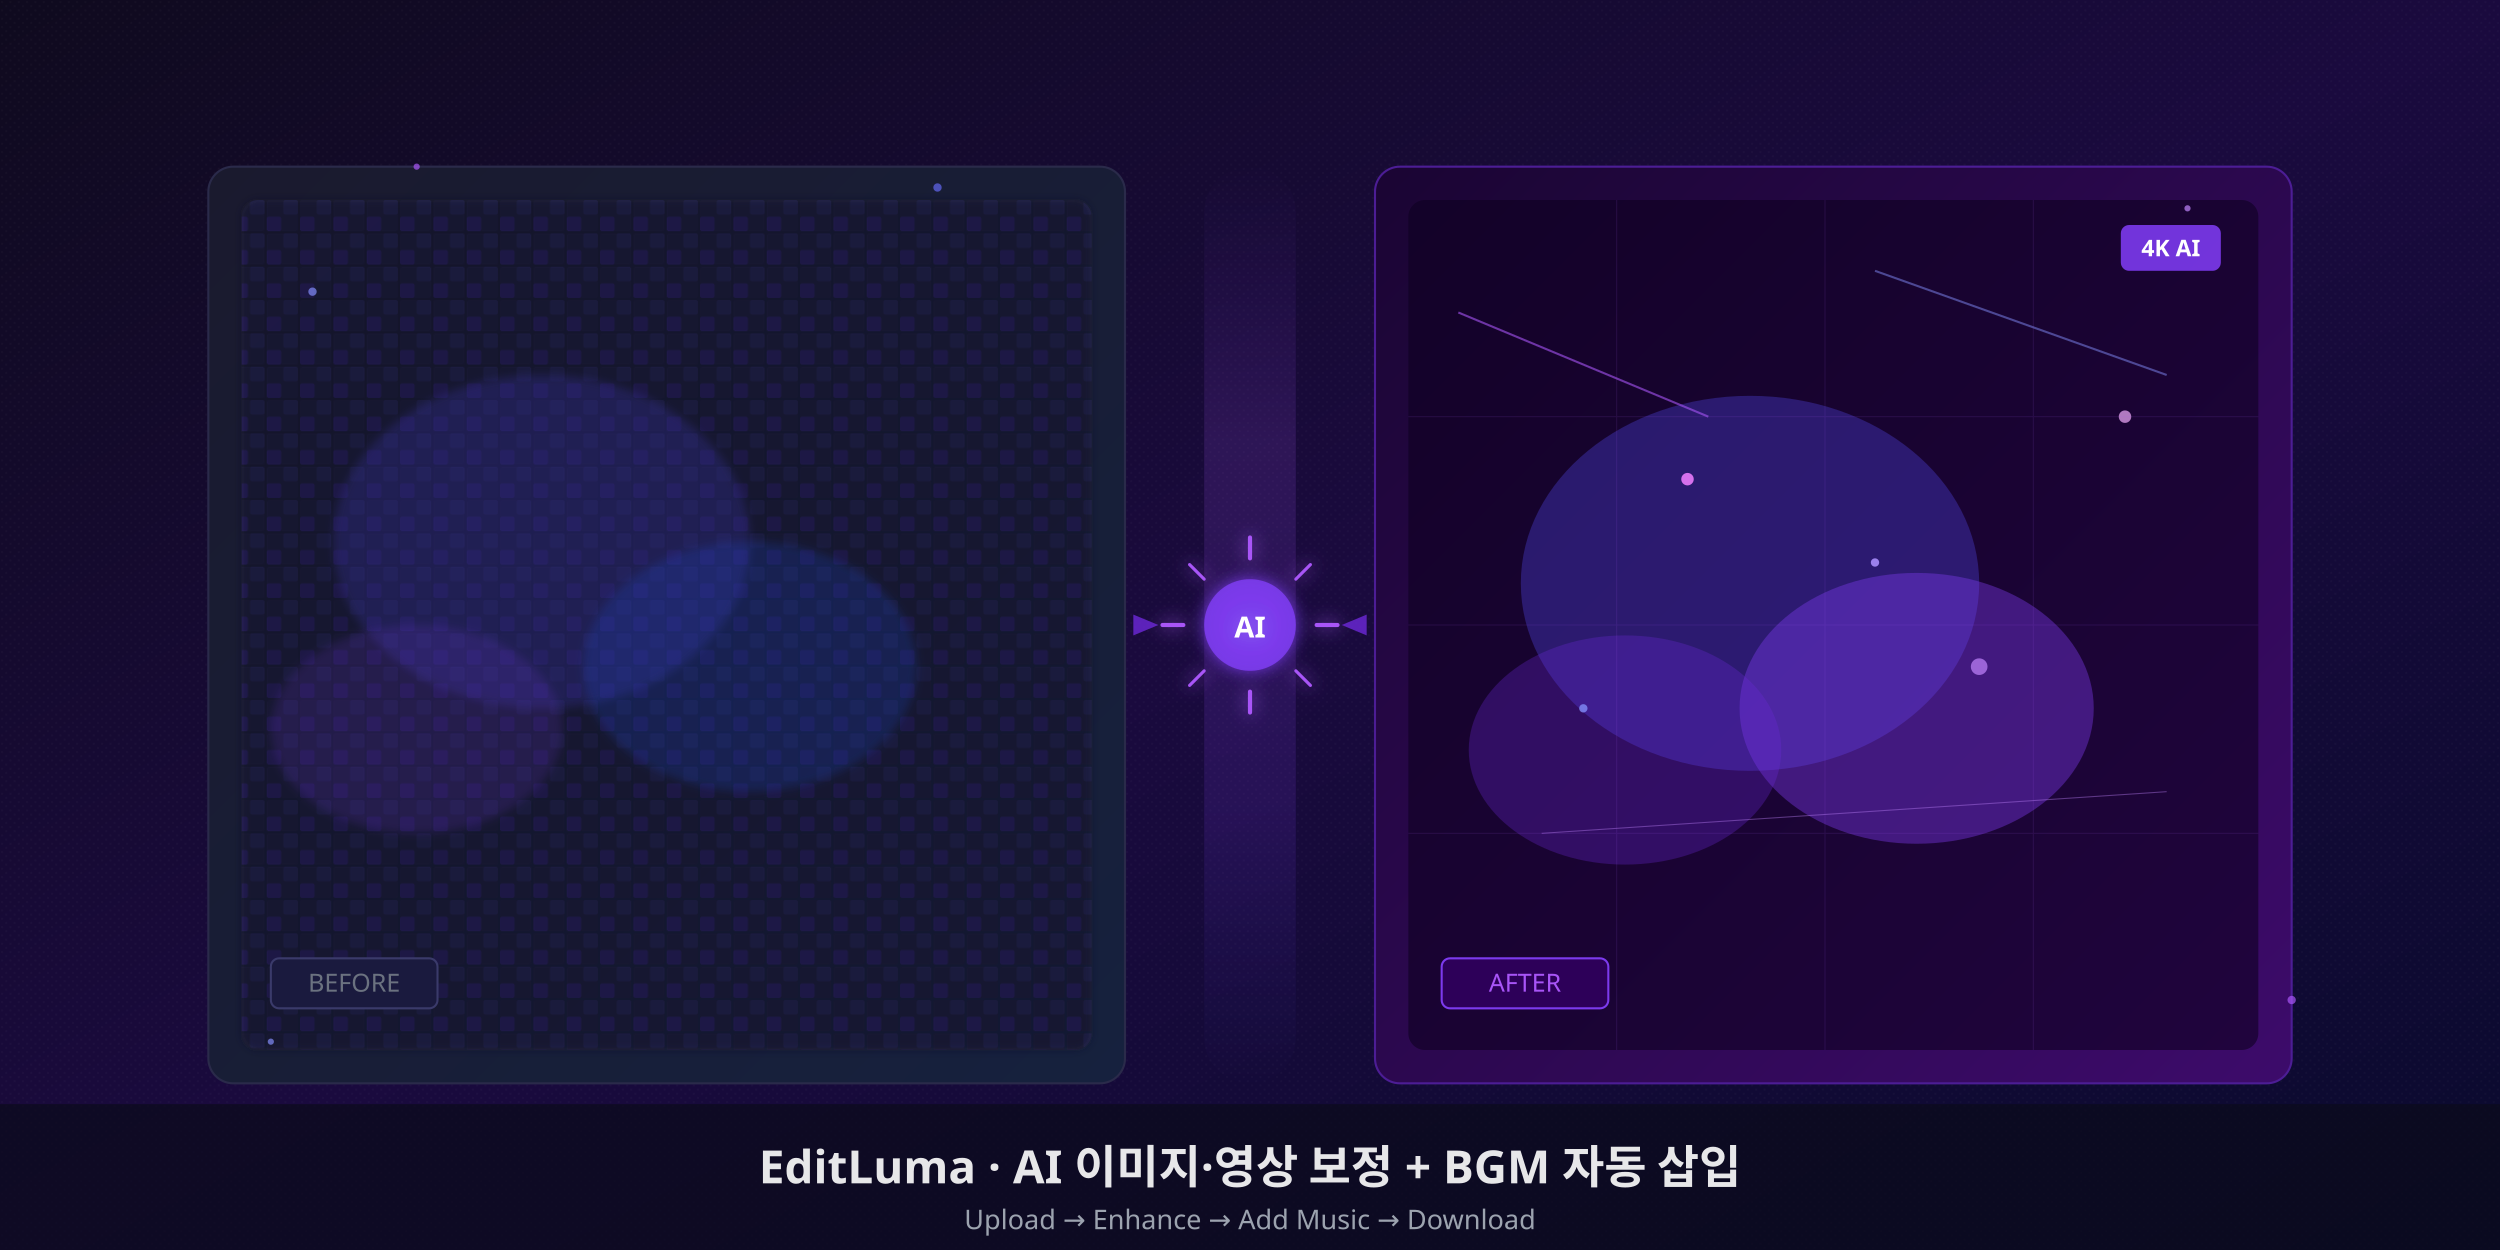
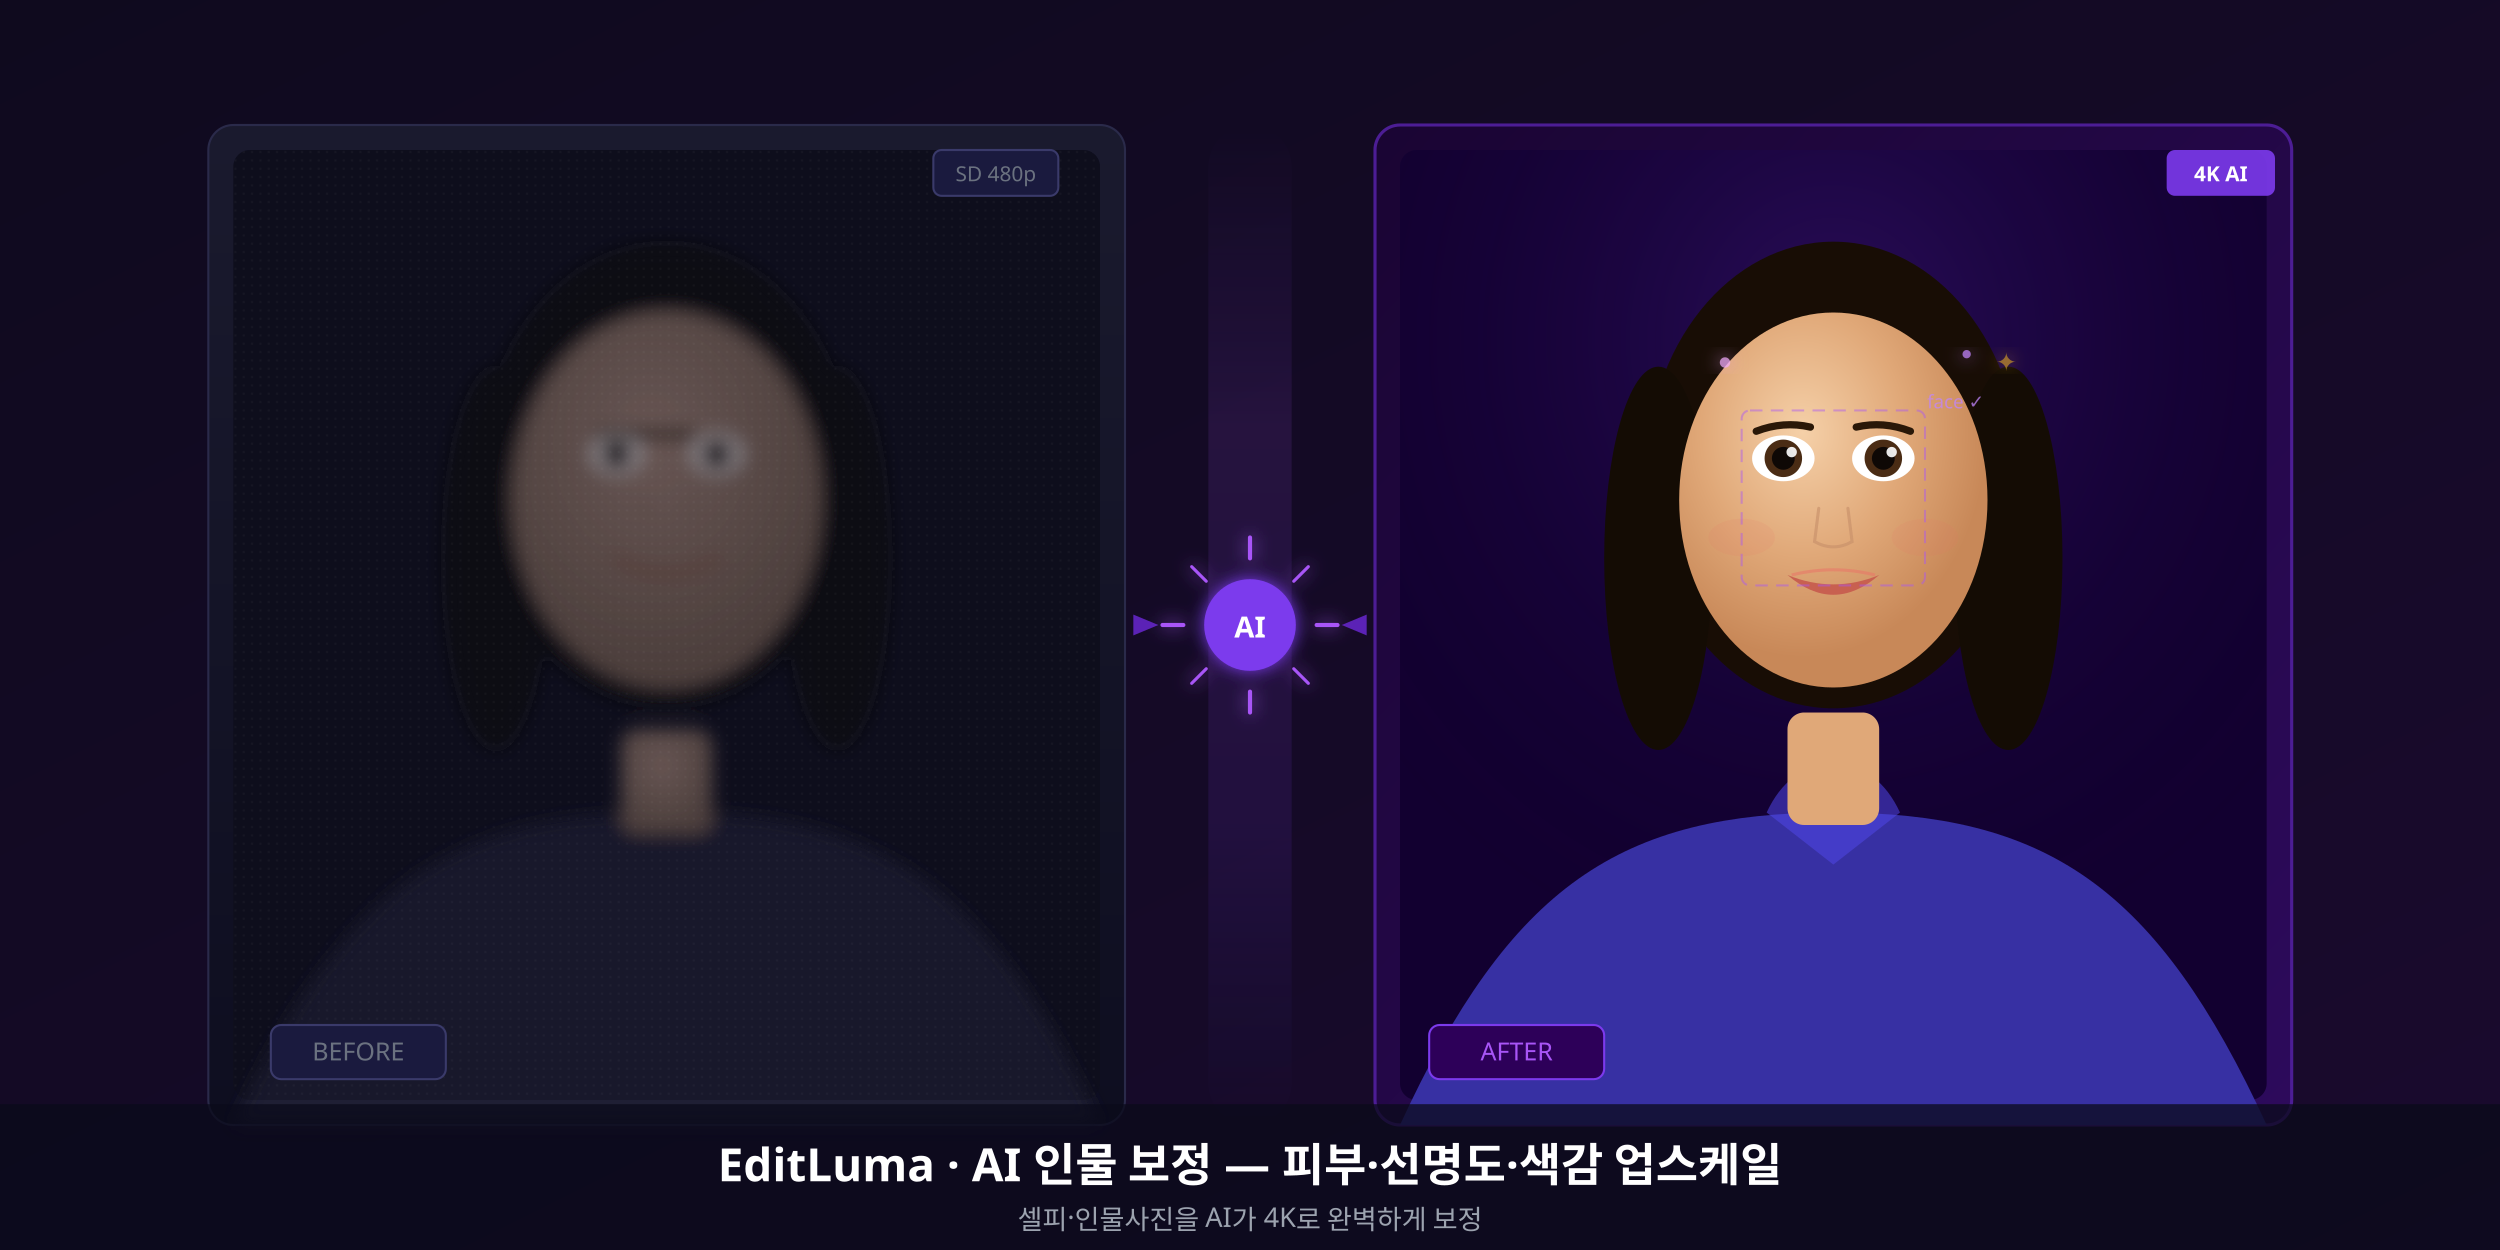
<svg xmlns="http://www.w3.org/2000/svg" viewBox="0 0 1200 600" width="1200" height="600">
  <defs>
    <linearGradient id="bgGrad" x1="0%" y1="0%" x2="100%" y2="100%">
-       <stop offset="0%" style="stop-color:#0f0a1e;stop-opacity:1" />
-       <stop offset="50%" style="stop-color:#1a0a3e;stop-opacity:1" />
-       <stop offset="100%" style="stop-color:#0a0a2e;stop-opacity:1" />
+       <stop offset="0%" style="stop-color:#0f0a1e" />
+       <stop offset="100%" style="stop-color:#1a0a2e" />
    </linearGradient>
-     <linearGradient id="leftPanel" x1="0%" y1="0%" x2="100%" y2="100%">
-       <stop offset="0%" style="stop-color:#1a1a2e;stop-opacity:1" />
-       <stop offset="100%" style="stop-color:#16213e;stop-opacity:1" />
+     <linearGradient id="leftBg" x1="0%" y1="0%" x2="0%" y2="100%">
+       <stop offset="0%" style="stop-color:#1a1a2e" />
+       <stop offset="100%" style="stop-color:#0e0e20" />
    </linearGradient>
-     <linearGradient id="rightPanel" x1="0%" y1="0%" x2="100%" y2="100%">
-       <stop offset="0%" style="stop-color:#1a0533;stop-opacity:1" />
-       <stop offset="100%" style="stop-color:#3d0b6b;stop-opacity:1" />
+     <linearGradient id="rightBg" x1="0%" y1="0%" x2="100%" y2="100%">
+       <stop offset="0%" style="stop-color:#1a0533" />
+       <stop offset="100%" style="stop-color:#2d0a5c" />
    </linearGradient>
-     <linearGradient id="dividerGrad" x1="0%" y1="0%" x2="0%" y2="100%">
+     <linearGradient id="divGrad" x1="0%" y1="0%" x2="0%" y2="100%">
      <stop offset="0%" style="stop-color:#7c3aed;stop-opacity:0" />
      <stop offset="30%" style="stop-color:#a855f7;stop-opacity:1" />
      <stop offset="70%" style="stop-color:#7c3aed;stop-opacity:1" />
      <stop offset="100%" style="stop-color:#4f46e5;stop-opacity:0" />
    </linearGradient>
-     <filter id="blur2">
-       <feGaussianBlur stdDeviation="2" />
+     <radialGradient id="skinB" cx="45%" cy="35%" r="60%">
+       <stop offset="0%" style="stop-color:#b09080" />
+       <stop offset="100%" style="stop-color:#806858" />
+     </radialGradient>
+     <radialGradient id="skinA" cx="40%" cy="32%" r="60%">
+       <stop offset="0%" style="stop-color:#f5d0a8" />
+       <stop offset="55%" style="stop-color:#e0a878" />
+       <stop offset="100%" style="stop-color:#c88858" />
+     </radialGradient>
+     <radialGradient id="roomLightR" cx="50%" cy="20%" r="70%">
+       <stop offset="0%" style="stop-color:#7c3aed;stop-opacity:0.22" />
+       <stop offset="100%" style="stop-color:#0a0020;stop-opacity:0" />
+     </radialGradient>
+     <filter id="blur4">
+       <feGaussianBlur stdDeviation="4" />
    </filter>
    <filter id="glow">
      <feGaussianBlur stdDeviation="4" result="blur" />
      <feMerge>
        <feMergeNode in="blur" />
        <feMergeNode in="SourceGraphic" />
      </feMerge>
    </filter>
-     <pattern id="noisePat" x="0" y="0" width="4" height="4" patternUnits="userSpaceOnUse">
+     <pattern id="noise" x="0" y="0" width="4" height="4" patternUnits="userSpaceOnUse">
      <rect width="4" height="4" fill="none" />
-       <circle cx="1" cy="1" r="0.5" fill="#ffffff" opacity="0.03" />
-       <circle cx="3" cy="3" r="0.5" fill="#ffffff" opacity="0.03" />
-     </pattern>
-     <pattern id="pixelPat" x="0" y="0" width="16" height="16" patternUnits="userSpaceOnUse">
-       <rect width="15" height="15" fill="#1e1e3a" rx="1" />
-       <rect x="8" y="0" width="7" height="7" fill="#252550" rx="1" />
-       <rect x="0" y="8" width="7" height="7" fill="#2a2060" rx="1" />
+       <circle cx="1" cy="1" r="0.6" fill="#fff" opacity="0.05" />
+       <circle cx="3" cy="3" r="0.4" fill="#000" opacity="0.05" />
    </pattern>
  </defs>
  <rect width="1200" height="600" fill="url(#bgGrad)" />
-   <rect width="1200" height="600" fill="url(#noisePat)" />
-   <rect x="100" y="80" width="440" height="440" rx="12" fill="url(#leftPanel)" stroke="#2a2a4a" stroke-width="1" />
-   <rect x="116" y="96" width="408" height="408" rx="8" fill="url(#pixelPat)" opacity="0.9" />
-   <rect x="116" y="96" width="408" height="408" rx="8" fill="#0a0a20" opacity="0.4" filter="url(#blur2)" />
-   <ellipse cx="260" cy="260" rx="100" ry="80" fill="#3730a3" opacity="0.3" filter="url(#blur2)" />
-   <ellipse cx="360" cy="320" rx="80" ry="60" fill="#1d4ed8" opacity="0.2" filter="url(#blur2)" />
-   <ellipse cx="200" cy="350" rx="70" ry="50" fill="#7c3aed" opacity="0.15" filter="url(#blur2)" />
-   <rect x="130" y="460" width="80" height="24" rx="4" fill="#1a1a3e" stroke="#3a3a6a" stroke-width="1" />
-   <text x="170" y="476" font-family="system-ui,sans-serif" font-size="12" fill="#6b7280" text-anchor="middle">BEFORE</text>
-   <rect x="578" y="80" width="44" height="440" rx="22" fill="url(#dividerGrad)" opacity="0.15" />
-   <line x1="600" y1="80" x2="600" y2="520" stroke="url(#dividerGrad)" stroke-width="2" />
+   <rect x="100" y="60" width="440" height="480" rx="12" fill="url(#leftBg)" stroke="#2a2a4a" stroke-width="1" />
+   <rect x="112" y="72" width="416" height="456" rx="8" fill="#10101e" />
+   <g filter="url(#blur4)" opacity="0.82">
+     <path d="M112,540 C165,425 218,390 320,390 C422,390 475,425 528,540 Z" fill="#202038" />
+     <rect x="298" y="350" width="44" height="50" rx="8" fill="url(#skinB)" />
+     <ellipse cx="320" cy="228" rx="90" ry="112" fill="#0e0c10" />
+     <ellipse cx="238" cy="268" rx="26" ry="92" fill="#0c0a0e" />
+     <ellipse cx="402" cy="268" rx="26" ry="92" fill="#0c0a0e" />
+     <ellipse cx="320" cy="240" rx="74" ry="90" fill="url(#skinB)" />
+     <rect x="286" y="206" width="28" height="5" rx="2.5" fill="#3a2810" />
+     <rect x="306" y="206" width="28" height="5" rx="2.5" fill="#3a2810" />
+     <ellipse cx="296" cy="218" rx="13" ry="10" fill="white" opacity="0.65" />
+     <circle cx="296" cy="218" r="7" fill="#2a1a10" opacity="0.85" />
+     <circle cx="296" cy="218" r="4" fill="#0e0805" />
+     <ellipse cx="344" cy="218" rx="13" ry="10" fill="white" opacity="0.65" />
+     <circle cx="344" cy="218" r="7" fill="#2a1a10" opacity="0.85" />
+     <circle cx="344" cy="218" r="4" fill="#0e0805" />
+     <circle cx="309" cy="244" r="3" fill="#907060" opacity="0.5" />
+     <circle cx="331" cy="244" r="3" fill="#907060" opacity="0.5" />
+     <path d="M296,268 Q320,282 344,268" fill="none" stroke="#906050" stroke-width="4" stroke-linecap="round" />
+   </g>
+   <rect x="112" y="72" width="416" height="456" rx="8" fill="#08081a" opacity="0.32" />
+   <rect x="112" y="72" width="416" height="456" rx="8" fill="url(#noise)" opacity="0.65" />
+   <rect x="130" y="492" width="84" height="26" rx="5" fill="#1a1a3e" stroke="#3a3a6a" />
+   <text x="172" y="509" font-family="system-ui,sans-serif" font-size="12" fill="#6b7280" text-anchor="middle">BEFORE</text>
+   <rect x="448" y="72" width="60" height="22" rx="4" fill="#1a1a3e" stroke="#3a3a6a" />
+   <text x="478" y="87" font-family="system-ui,sans-serif" font-size="10" fill="#6b7280" text-anchor="middle">SD 480p</text>
+   <rect x="580" y="60" width="40" height="480" rx="20" fill="url(#divGrad)" opacity="0.12" />
+   <line x1="600" y1="60" x2="600" y2="540" stroke="url(#divGrad)" stroke-width="2" />
  <g filter="url(#glow)">
-     <circle cx="600" cy="300" r="22" fill="#7c3aed" opacity="0.9" />
+     <circle cx="600" cy="300" r="22" fill="#7c3aed" />
    <text x="600" y="306" font-family="system-ui,sans-serif" font-size="14" font-weight="bold" fill="white" text-anchor="middle">AI</text>
    <line x1="600" y1="268" x2="600" y2="258" stroke="#a855f7" stroke-width="2" stroke-linecap="round" />
    <line x1="600" y1="332" x2="600" y2="342" stroke="#a855f7" stroke-width="2" stroke-linecap="round" />
    <line x1="568" y1="300" x2="558" y2="300" stroke="#a855f7" stroke-width="2" stroke-linecap="round" />
    <line x1="632" y1="300" x2="642" y2="300" stroke="#a855f7" stroke-width="2" stroke-linecap="round" />
-     <line x1="578" y1="278" x2="571" y2="271" stroke="#a855f7" stroke-width="1.5" stroke-linecap="round" />
-     <line x1="622" y1="278" x2="629" y2="271" stroke="#a855f7" stroke-width="1.5" stroke-linecap="round" />
-     <line x1="578" y1="322" x2="571" y2="329" stroke="#a855f7" stroke-width="1.5" stroke-linecap="round" />
-     <line x1="622" y1="322" x2="629" y2="329" stroke="#a855f7" stroke-width="1.5" stroke-linecap="round" />
+     <line x1="579" y1="279" x2="572" y2="272" stroke="#a855f7" stroke-width="1.5" stroke-linecap="round" />
+     <line x1="621" y1="279" x2="628" y2="272" stroke="#a855f7" stroke-width="1.5" stroke-linecap="round" />
+     <line x1="579" y1="321" x2="572" y2="328" stroke="#a855f7" stroke-width="1.5" stroke-linecap="round" />
+     <line x1="621" y1="321" x2="628" y2="328" stroke="#a855f7" stroke-width="1.5" stroke-linecap="round" />
  </g>
  <polygon points="544,295 556,300 544,305" fill="#6d28d9" opacity="0.8" />
  <polygon points="656,295 644,300 656,305" fill="#6d28d9" opacity="0.8" />
-   <rect x="660" y="80" width="440" height="440" rx="12" fill="url(#rightPanel)" stroke="#4c1d95" stroke-width="1" />
-   <rect x="676" y="96" width="408" height="408" rx="8" fill="#0d0020" opacity="0.6" />
-   <ellipse cx="840" cy="280" rx="110" ry="90" fill="#4f46e5" opacity="0.35" />
-   <ellipse cx="920" cy="340" rx="85" ry="65" fill="#7c3aed" opacity="0.4" />
-   <ellipse cx="780" cy="360" rx="75" ry="55" fill="#6d28d9" opacity="0.3" />
-   <line x1="700" y1="150" x2="820" y2="200" stroke="#a855f7" stroke-width="1" opacity="0.6" />
-   <line x1="900" y1="130" x2="1040" y2="180" stroke="#818cf8" stroke-width="1" opacity="0.5" />
-   <line x1="740" y1="400" x2="1040" y2="380" stroke="#c084fc" stroke-width="0.5" opacity="0.4" />
-   <circle cx="810" cy="230" r="3" fill="#e879f9" opacity="0.9" />
-   <circle cx="900" cy="270" r="2" fill="#a78bfa" opacity="0.9" />
-   <circle cx="950" cy="320" r="4" fill="#c084fc" opacity="0.7" />
-   <circle cx="760" cy="340" r="2" fill="#818cf8" opacity="0.8" />
-   <circle cx="1020" cy="200" r="3" fill="#f0abfc" opacity="0.7" />
-   <g opacity="0.12">
-     <line x1="676" y1="200" x2="1084" y2="200" stroke="#a855f7" stroke-width="0.5" />
-     <line x1="676" y1="300" x2="1084" y2="300" stroke="#a855f7" stroke-width="0.5" />
-     <line x1="676" y1="400" x2="1084" y2="400" stroke="#a855f7" stroke-width="0.5" />
-     <line x1="776" y1="96" x2="776" y2="504" stroke="#a855f7" stroke-width="0.5" />
-     <line x1="876" y1="96" x2="876" y2="504" stroke="#a855f7" stroke-width="0.5" />
-     <line x1="976" y1="96" x2="976" y2="504" stroke="#a855f7" stroke-width="0.5" />
+   <rect x="660" y="60" width="440" height="480" rx="12" fill="url(#rightBg)" stroke="#4c1d95" stroke-width="1.5" />
+   <rect x="672" y="72" width="416" height="456" rx="8" fill="#120030" />
+   <rect x="672" y="72" width="416" height="456" rx="8" fill="url(#roomLightR)" />
+   <path d="M672,540 C725,425 778,390 880,390 C982,390 1035,425 1088,540 Z" fill="#3730a3" />
+   <path d="M848,390 L880,415 L912,390 C905,375 895,368 880,365 C865,368 855,375 848,390 Z" fill="#4f46e5" opacity="0.55" />
+   <rect x="858" y="342" width="44" height="54" rx="8" fill="#e0a878" />
+   <ellipse cx="880" cy="228" rx="90" ry="112" fill="#180d05" />
+   <ellipse cx="796" cy="268" rx="26" ry="92" fill="#140c04" />
+   <ellipse cx="964" cy="268" rx="26" ry="92" fill="#140c04" />
+   <ellipse cx="880" cy="240" rx="74" ry="90" fill="url(#skinA)" />
+   <ellipse cx="836" cy="258" rx="16" ry="9" fill="#e87060" opacity="0.11" />
+   <ellipse cx="924" cy="258" rx="16" ry="9" fill="#e87060" opacity="0.11" />
+   <path d="M843,207 Q856,202 869,205" fill="none" stroke="#2a1808" stroke-width="3.5" stroke-linecap="round" />
+   <path d="M891,205 Q904,202 917,207" fill="none" stroke="#2a1808" stroke-width="3.5" stroke-linecap="round" />
+   <ellipse cx="856" cy="220" rx="15" ry="11" fill="white" />
+   <circle cx="856" cy="220" r="9" fill="#4a2c14" />
+   <circle cx="856" cy="220" r="5.5" fill="#0e0805" />
+   <circle cx="860" cy="217" r="2.5" fill="white" opacity="0.9" />
+   <ellipse cx="904" cy="220" rx="15" ry="11" fill="white" />
+   <circle cx="904" cy="220" r="9" fill="#4a2c14" />
+   <circle cx="904" cy="220" r="5.5" fill="#0e0805" />
+   <circle cx="908" cy="217" r="2.5" fill="white" opacity="0.9" />
+   <path d="M873,244 L871,260 Q880,265 889,260 L887,244" fill="none" stroke="#c8906a" stroke-width="1.5" stroke-linecap="round" opacity="0.65" />
+   <path d="M858,276 Q880,285 902,276 Q880,295 858,276 Z" fill="#c86050" />
+   <path d="M860,276 Q880,271 900,276" fill="none" stroke="#e87868" stroke-width="1.5" opacity="0.6" />
+   <rect x="836" y="197" width="88" height="84" rx="4" fill="none" stroke="#a855f7" stroke-width="1" stroke-dasharray="6,4" opacity="0.45" />
+   <text x="925" y="196" font-family="system-ui,sans-serif" font-size="9" fill="#c084fc" opacity="0.75">face ✓</text>
+   <g filter="url(#glow)" opacity="0.75">
+     <circle cx="828" cy="174" r="2.5" fill="#f0abfc" />
+     <circle cx="944" cy="170" r="2" fill="#c084fc" />
+     <text x="958" y="178" font-family="system-ui,sans-serif" font-size="12" fill="#fbbf24" opacity="0.7">✦</text>
  </g>
-   <rect x="692" y="460" width="80" height="24" rx="4" fill="#2d0059" stroke="#7c3aed" stroke-width="1" />
-   <text x="732" y="476" font-family="system-ui,sans-serif" font-size="12" fill="#a855f7" text-anchor="middle">AFTER</text>
-   <rect x="1018" y="108" width="48" height="22" rx="4" fill="#7c3aed" opacity="0.9" />
-   <text x="1042" y="123" font-family="system-ui,sans-serif" font-size="11" font-weight="bold" fill="white" text-anchor="middle">4K AI</text>
-   <g opacity="0.7">
-     <circle cx="150" cy="140" r="2" fill="#818cf8" />
-     <circle cx="200" cy="80" r="1.5" fill="#a855f7" />
-     <circle cx="450" cy="90" r="2" fill="#6366f1" />
-     <circle cx="1050" cy="100" r="1.5" fill="#c084fc" />
-     <circle cx="1100" cy="480" r="2" fill="#a855f7" />
-     <circle cx="130" cy="500" r="1.5" fill="#818cf8" />
-   </g>
-   <rect x="0" y="530" width="1200" height="70" fill="#0a0a1a" opacity="0.7" />
-   <text x="600" y="568" font-family="system-ui,sans-serif" font-size="22" font-weight="bold" fill="white" text-anchor="middle" opacity="0.9">EditLuma · AI 이미지·영상 보정 + BGM 자동 삽입</text>
-   <text x="600" y="590" font-family="system-ui,sans-serif" font-size="13" fill="#9ca3af" text-anchor="middle">Upload → Enhance → Add Music → Download</text>
+   <rect x="686" y="492" width="84" height="26" rx="5" fill="#2d0059" stroke="#7c3aed" />
+   <text x="728" y="509" font-family="system-ui,sans-serif" font-size="12" fill="#a855f7" text-anchor="middle">AFTER</text>
+   <rect x="1040" y="72" width="52" height="22" rx="4" fill="#7c3aed" opacity="0.9" />
+   <text x="1066" y="87" font-family="system-ui,sans-serif" font-size="10" font-weight="bold" fill="white" text-anchor="middle">4K AI</text>
+   <rect x="0" y="530" width="1200" height="70" fill="#0a0a1a" opacity="0.75" />
+   <text x="600" y="567" font-family="system-ui,sans-serif" font-size="22" font-weight="bold" fill="white" text-anchor="middle">EditLuma · AI 인물 보정 — 피부·선명도·색감 업스케일</text>
+   <text x="600" y="590" font-family="system-ui,sans-serif" font-size="13" fill="#9ca3af" text-anchor="middle">셀피·인물사진을 AI가 4K로 완벽하게 보정</text>
</svg>
